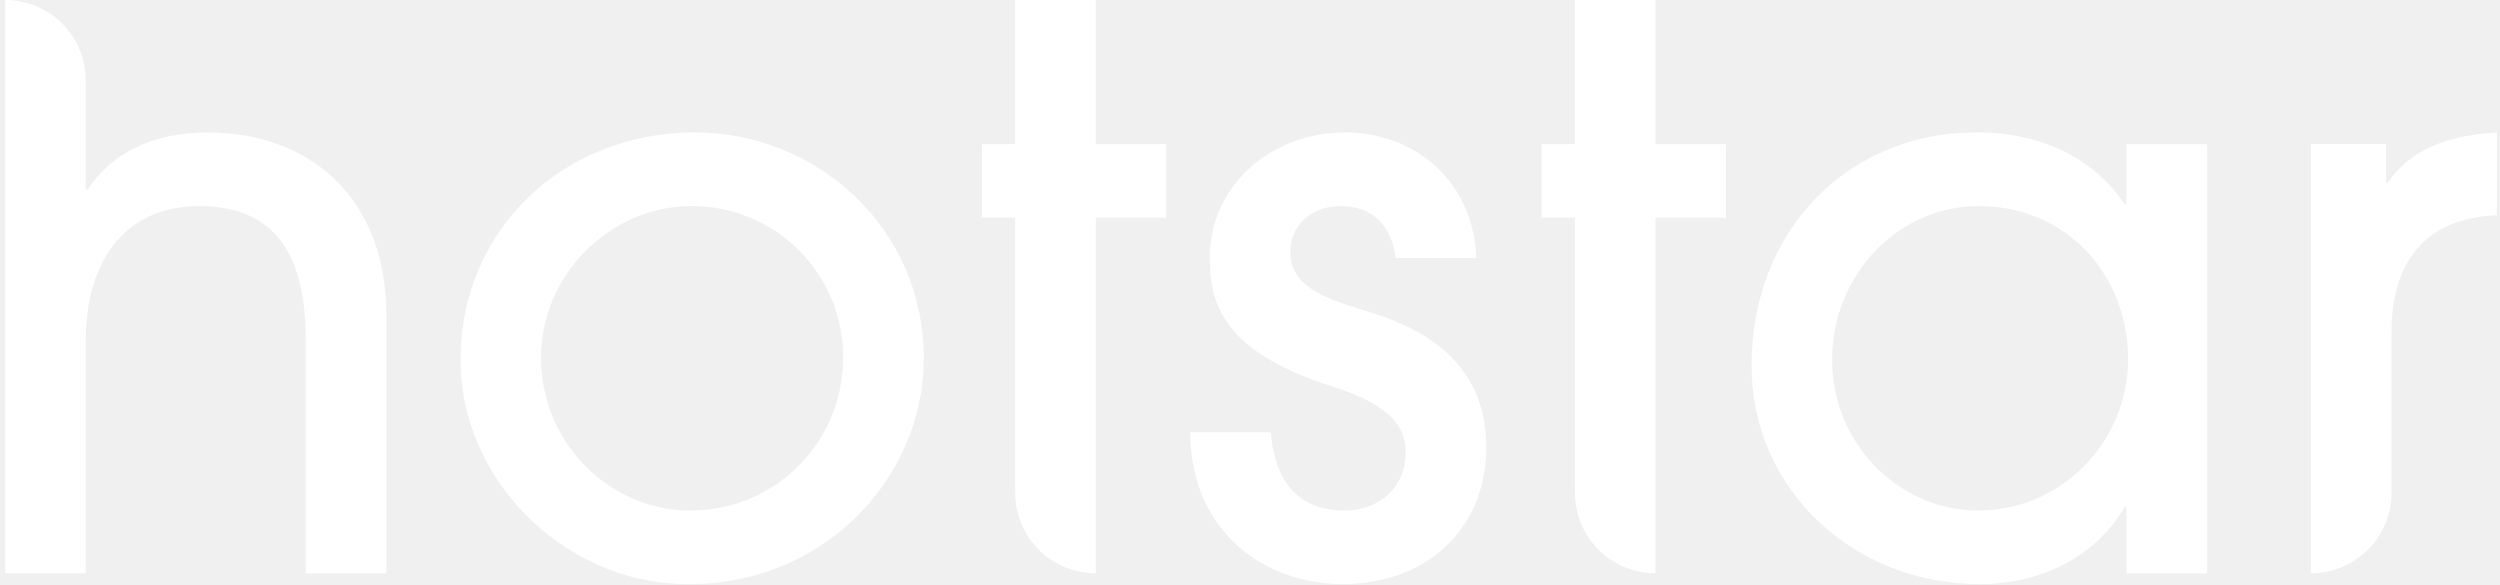
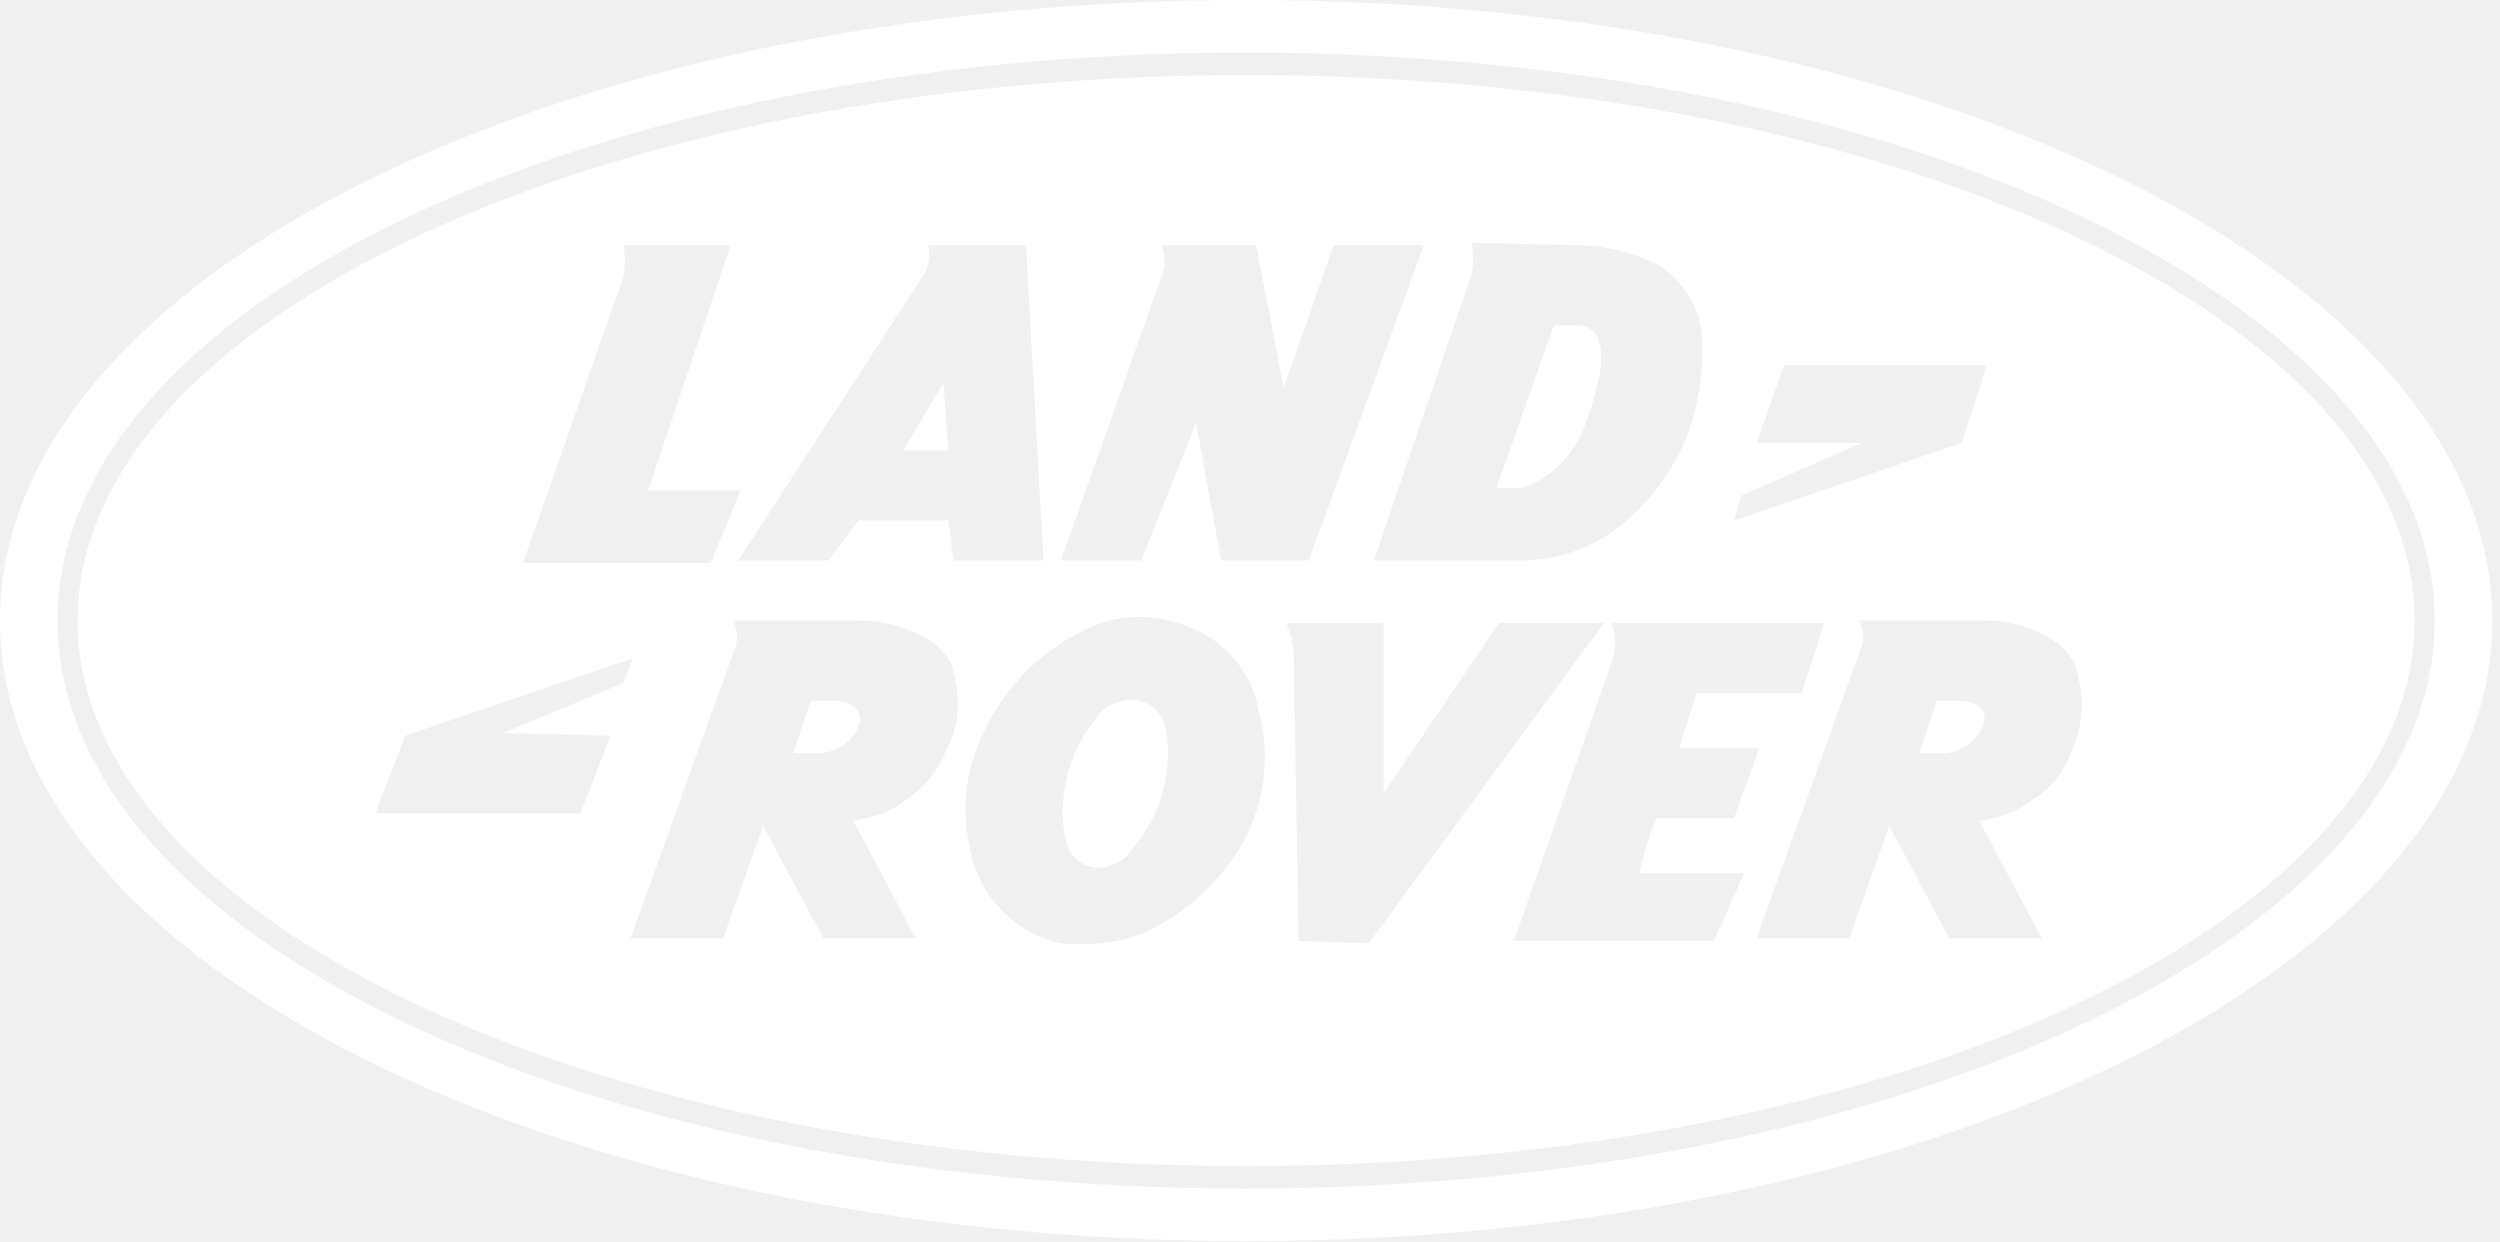
- <svg xmlns="http://www.w3.org/2000/svg" width="214" height="50" viewBox="0 0 214 50" fill="none">
-   <path d="M169.164 11.331C174.531 11.331 179.046 13.331 181.899 17.507H182.023V12.335H188.928V49.074H182.023V43.368H181.899C179.313 47.741 174.665 49.998 169.421 49.998C158.686 49.998 149.932 41.911 149.932 31.3C149.932 19.569 158.348 11.331 169.164 11.331ZM59.507 11.331C69.656 11.331 79.201 19.294 79.076 30.971C78.943 40.978 70.394 50.362 58.281 49.989C48.025 49.678 39.298 40.853 39.423 30.589C39.547 19.507 48.319 11.331 59.507 11.331ZM115.086 11.331C121.192 11.331 126.16 15.588 126.364 22.084H119.468C119.13 19.427 117.61 17.641 114.758 17.641C112.1 17.641 110.447 19.427 110.447 21.551C110.447 24.661 113.629 25.595 117.281 26.723C122.454 28.314 127.226 31.433 127.226 38.267C127.226 45.359 122.054 49.998 114.891 49.998C108.261 49.998 101.889 45.492 101.889 37.005H108.785C109.123 41.449 111.372 43.697 115.024 43.697C118.206 43.697 120.33 41.653 120.33 38.658C120.33 36.143 118.401 34.481 114.091 33.095C105.071 30.233 103.551 26.323 103.551 22.146C103.551 15.65 109.061 11.34 115.086 11.34V11.331ZM0.444 0C4.257 0 7.341 3.084 7.341 6.896V16.245H7.474C9.669 12.993 13.179 11.34 17.756 11.34C26.51 11.34 33.069 16.903 33.069 26.981V49.074H26.172V29.114C26.172 21.222 23.124 17.641 17.019 17.641C10.993 17.641 7.341 22.013 7.341 29.176V49.074H0.444V0ZM93.802 0V12.335H99.827V18.636H93.802V49.074C92.896 49.075 91.998 48.898 91.16 48.551C90.323 48.205 89.561 47.698 88.92 47.057C88.279 46.417 87.77 45.656 87.423 44.819C87.076 43.981 86.897 43.084 86.897 42.178V18.627H84.053V12.335H86.897V0H93.802ZM141.703 0V12.335H147.746V18.636H141.703V49.074C139.875 49.072 138.124 48.344 136.832 47.051C135.541 45.758 134.815 44.005 134.815 42.178V18.627H131.963V12.335H134.807V0H141.703ZM213.732 11.34V18.432C207.76 18.636 204.712 22.28 204.712 28.447V42.178C204.712 44.007 203.985 45.761 202.692 47.054C201.398 48.347 199.644 49.074 197.815 49.074V12.326H204.249V15.65H204.383C206.036 13.188 208.888 11.606 213.732 11.34ZM169.368 17.641C162.081 17.641 156.206 24.217 156.882 31.984C157.442 38.383 162.676 43.564 169.101 43.697C176.389 43.839 182.165 37.814 182.165 30.767C182.165 23.604 176.993 17.641 169.368 17.641ZM59.169 17.641C51.26 17.641 44.577 25.31 46.71 33.859C48.159 39.663 53.446 43.857 59.418 43.697C62.843 43.625 66.101 42.207 68.488 39.75C70.874 37.294 72.198 33.996 72.171 30.571C72.171 23.408 66.395 17.632 59.169 17.632V17.641Z" fill="white" />
+ <svg xmlns="http://www.w3.org/2000/svg" width="141" height="70" viewBox="0 0 141 70" fill="none">
+   <path d="M70.282 0C31.472 0 0 15.665 0 35C0 54.335 31.472 70 70.282 70C109.093 70 140.565 54.335 140.565 35C140.565 15.665 109.093 0 70.282 0ZM70.282 67.036C33.165 67.036 3.246 52.782 3.246 35C3.246 17.218 33.165 2.964 70.282 2.964C107.399 2.964 137.319 17.359 137.319 35C137.319 52.641 107.399 67.036 70.282 67.036Z" fill="white" />
+   <path d="M70.282 4.234C33.871 4.234 4.375 18.064 4.375 35C4.375 51.935 33.871 65.766 70.282 65.766C106.693 65.766 136.189 51.935 136.189 35C136.189 18.064 106.693 4.234 70.282 4.234ZM98.226 27.943L105 24.98H99.072L100.625 20.605H112.056L110.645 24.98L97.802 29.355L98.226 27.943ZM88.911 13.831C90.463 13.831 92.157 14.254 93.568 14.96C94.838 15.806 95.826 17.218 95.968 18.77C96.109 20.887 95.826 23.004 94.98 24.98C94.133 26.956 92.722 28.649 91.028 29.919C89.476 31.048 87.641 31.613 85.665 31.613H77.48L82.984 15.524C83.125 14.96 83.125 14.395 82.984 13.689L88.911 13.831ZM65.484 15.665C65.766 15.101 65.766 14.395 65.484 13.831H70.847L72.399 21.875L75.222 13.831H80.302L73.81 31.613H68.871L67.46 23.851L64.355 31.613H59.839L65.484 15.665ZM52.359 13.831H57.863L58.851 31.613H53.77L53.488 29.355H48.407L46.714 31.613H41.633L52.076 15.524C52.359 15.101 52.5 14.395 52.359 13.831ZM35.141 15.665C35.282 15.101 35.282 14.395 35.141 13.831H41.209L36.552 27.661H41.774L40.081 31.754H29.496L35.141 15.665ZM34.435 41.492L32.742 45.867H21.169L22.863 41.492L35.706 37.117L35.141 38.528L28.367 41.351L34.435 41.492ZM53.347 42.339C52.923 43.468 52.218 44.314 51.23 45.02C50.383 45.726 49.254 46.149 48.125 46.29L51.653 52.923H46.431L43.044 46.572L40.786 52.923H35.564L41.351 36.835C41.633 36.27 41.633 35.564 41.351 35H48.548C49.677 35 50.806 35.282 51.935 35.847C52.641 36.129 53.206 36.693 53.629 37.399C54.193 39.093 54.193 40.927 53.347 42.339ZM69.012 49.113C67.883 50.524 66.472 51.653 64.778 52.5C63.226 53.206 61.532 53.347 59.839 53.206C57.298 52.641 55.322 50.665 54.758 48.125C54.334 46.29 54.334 44.456 54.899 42.762C56.028 39.234 58.709 36.411 62.097 35.141C64.213 34.435 66.472 34.859 68.306 35.988C69.718 36.976 70.706 38.387 70.988 40.081C71.835 43.185 71.129 46.572 69.012 49.113ZM73.246 53.064L72.963 36.976C72.963 36.411 72.822 35.706 72.54 35.141H78.044V44.738L84.536 35.141H90.463L77.197 53.206L73.246 53.064ZM96.673 53.064H85.383L90.887 37.399C91.169 36.693 91.169 35.847 90.887 35.141H102.883L101.613 39.093H95.685L94.697 42.197H99.213L97.802 46.149H93.427C93.004 47.137 92.722 48.125 92.439 49.254H98.367L96.673 53.064ZM116.855 42.339C116.431 43.468 115.726 44.456 114.738 45.02C113.891 45.726 112.762 46.149 111.633 46.29L115.161 52.923H109.939L106.552 46.572L104.294 52.923H99.072L104.859 36.835C105.141 36.27 105.141 35.564 104.859 35H112.056C113.185 35 114.314 35.282 115.302 35.847C116.008 36.129 116.572 36.693 116.996 37.399C117.56 39.093 117.56 40.786 116.855 42.339Z" fill="white" />
+   <path d="M86.512 27.238C87.076 26.956 87.5 26.673 87.923 26.25C88.629 25.544 89.193 24.698 89.476 23.71C90.181 21.875 91.169 18.347 88.911 18.347H87.641L84.395 27.52H85.665C85.948 27.52 86.23 27.379 86.512 27.238Z" fill="white" />
+   <path d="M110.363 39.516H109.234L108.246 42.48H109.657C111.492 42.48 113.326 39.516 110.363 39.516Z" fill="white" />
+   <path d="M46.855 39.516H45.726L44.738 42.48H46.149C48.266 42.48 49.818 39.516 46.855 39.516Z" fill="white" />
+   <path d="M53.488 25.403L53.206 21.593L50.948 25.403H53.488Z" fill="white" />
+   <path d="M61.955 40.363C60.826 41.633 60.12 43.327 59.979 45.02C59.838 46.008 59.979 46.996 60.261 47.843C60.685 48.831 61.955 49.254 62.943 48.689C63.225 48.548 63.508 48.407 63.649 48.125C65.342 46.29 66.189 43.75 65.766 41.21C65.624 40.081 64.495 39.234 63.366 39.516C62.661 39.657 62.237 39.939 61.955 40.363Z" fill="white" />
</svg>
